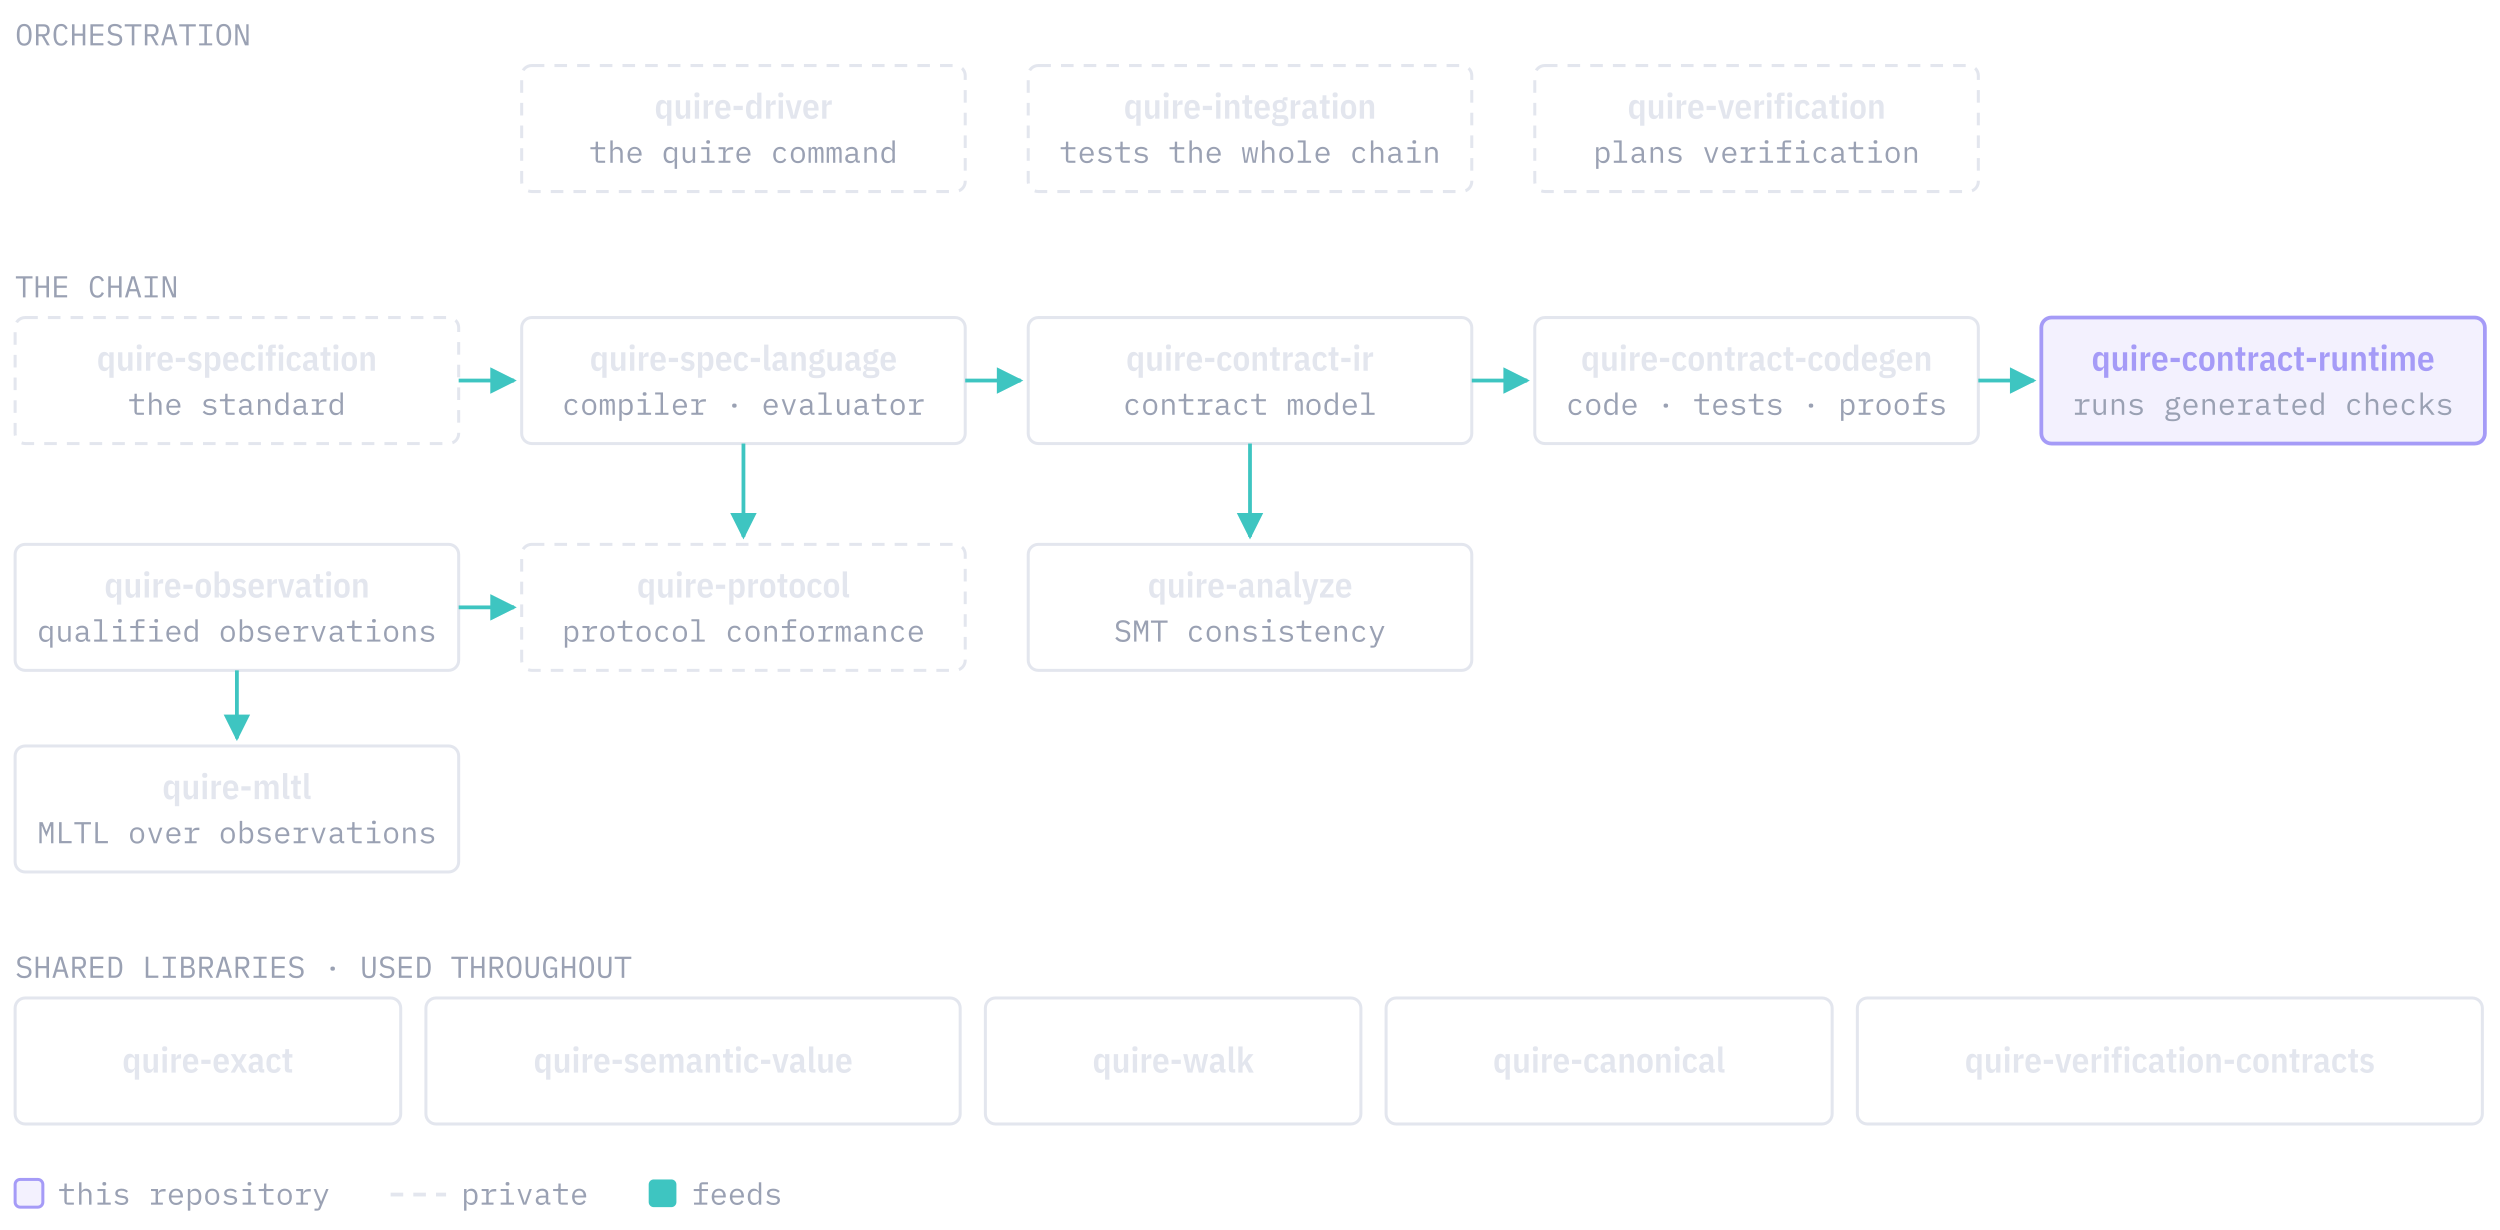
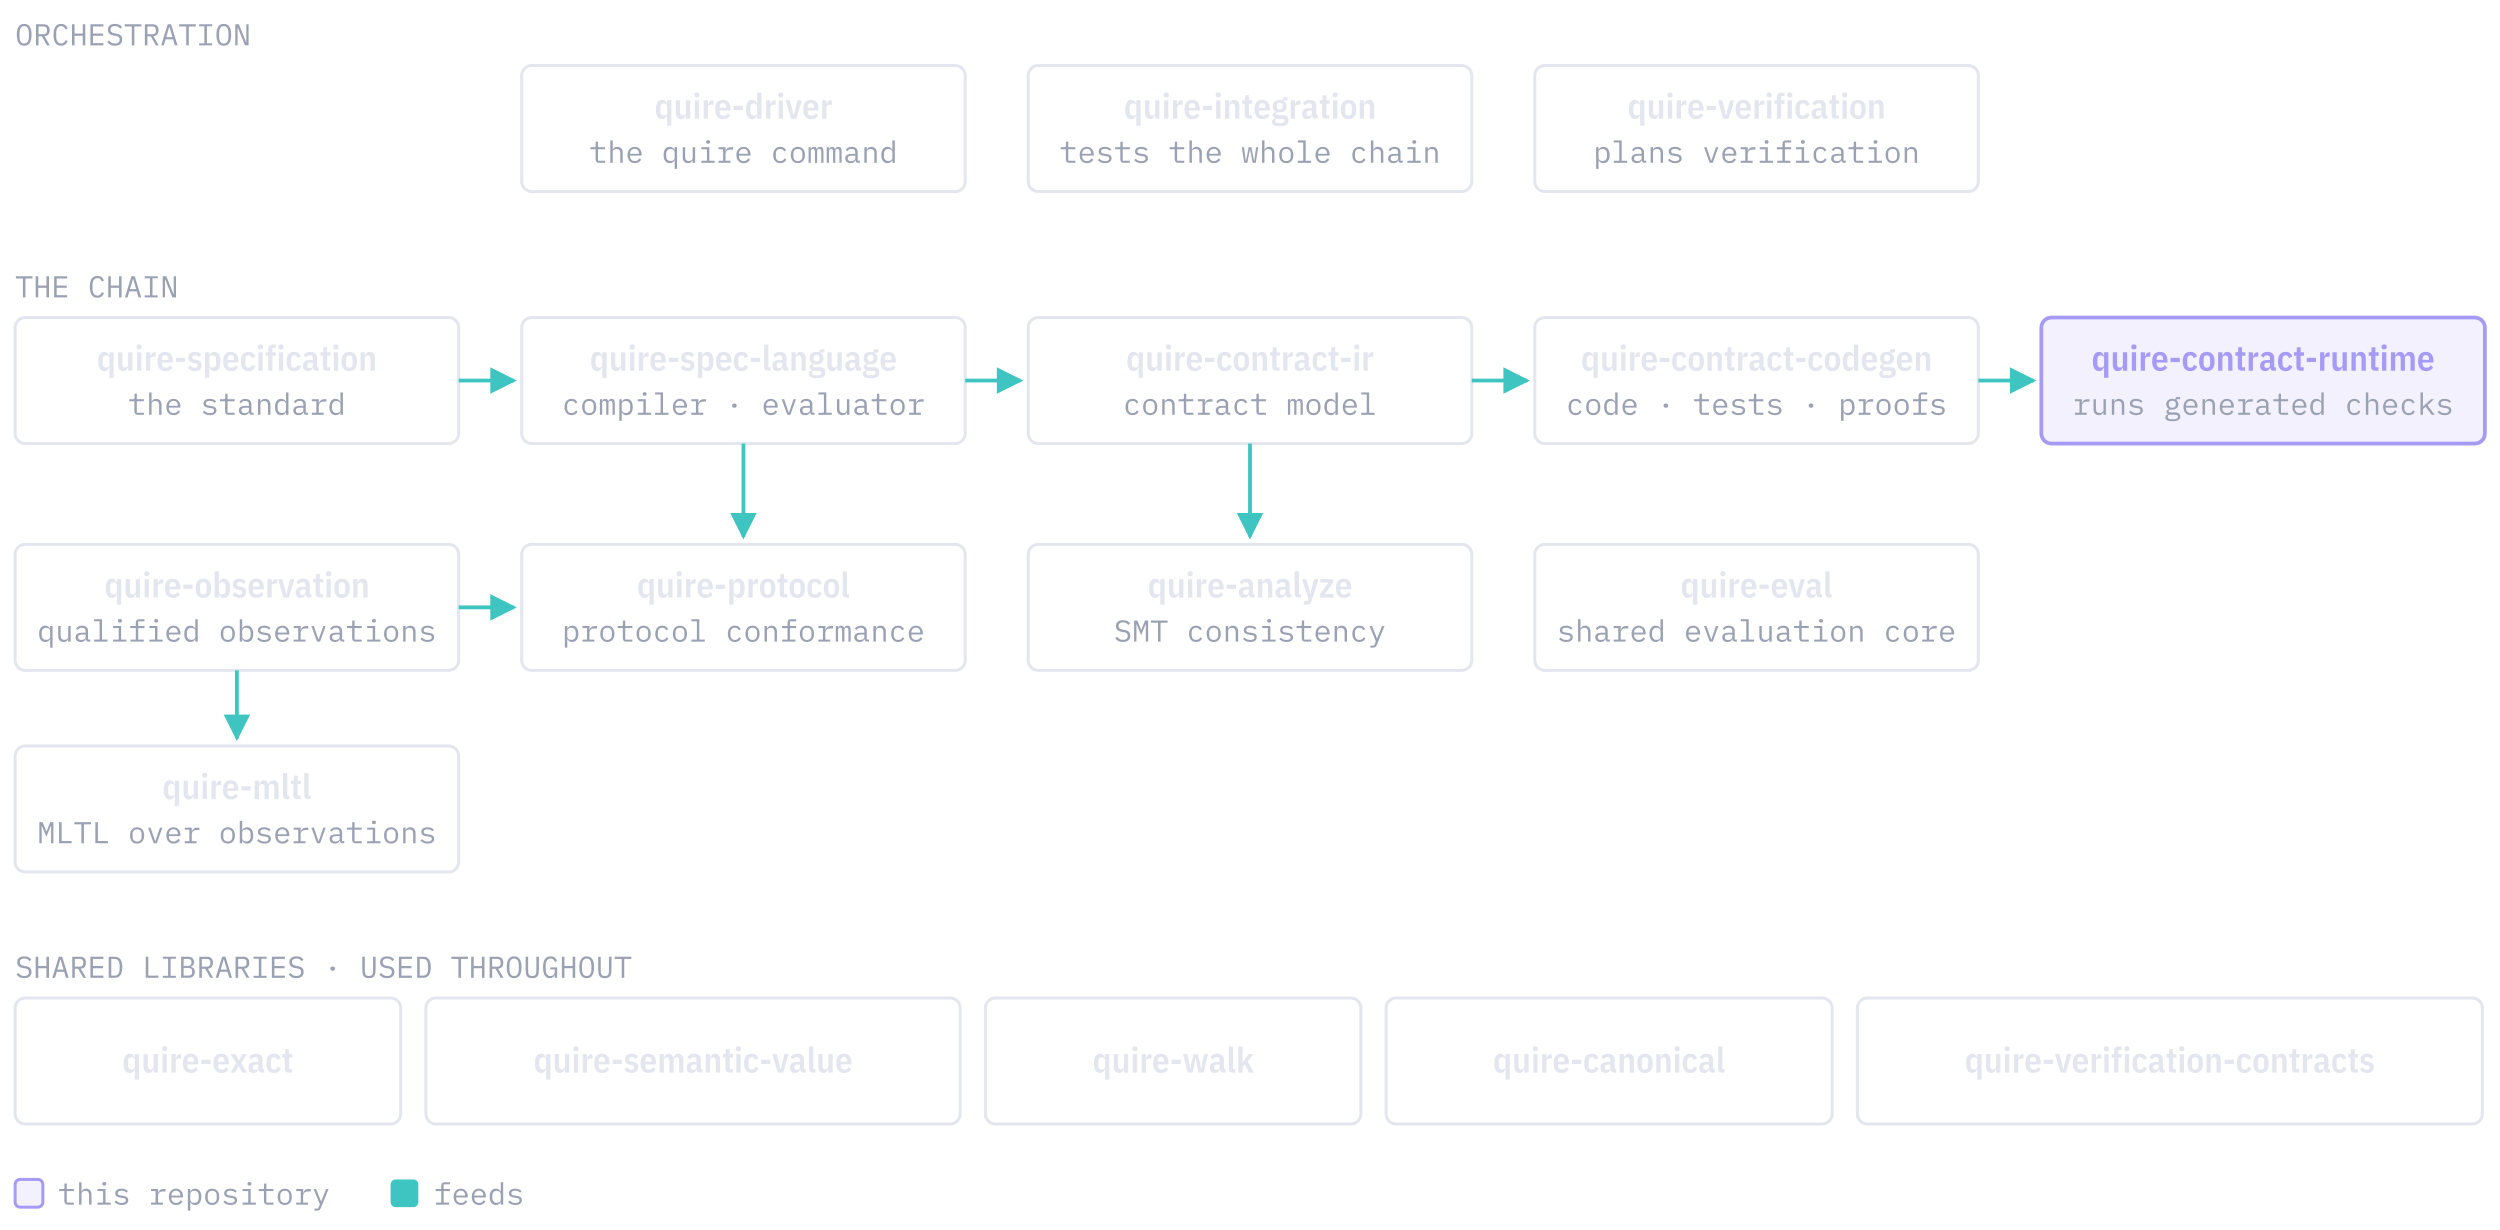
- <svg xmlns="http://www.w3.org/2000/svg" width="992" height="488" viewBox="-6 -6 992 488" role="img" aria-label="The Quire repositories. The main chain runs from the standard, quire-specification, to the compiler, quire-spec-language, then quire-contract-ir, quire-contract-codegen and quire-contract-runtime. quire-spec-language also feeds quire-protocol, and quire-contract-ir feeds quire-analyze. quire-observation feeds quire-protocol and quire-mltl. Above the chain, quire-driver runs it, quire-integration tests it and quire-verification plans verification. Below it, shared libraries used throughout: quire-exact, quire-semantic-value, quire-walk, quire-canonical and quire-verification-contracts.">
+ <svg xmlns="http://www.w3.org/2000/svg" width="992" height="488" viewBox="-6 -6 992 488" role="img" aria-label="The Quire repositories. The main chain runs from the standard, quire-specification, to the compiler, quire-spec-language, then quire-contract-ir, quire-contract-codegen and quire-contract-runtime. quire-spec-language also feeds quire-protocol, and quire-contract-ir feeds quire-analyze. quire-eval is the evaluation core shared by the language and backend repositories. quire-observation feeds quire-protocol and quire-mltl. Above the chain, quire-driver runs it, quire-integration tests it and quire-verification plans verification. Below it, shared libraries used throughout: quire-exact, quire-semantic-value, quire-walk, quire-canonical and quire-verification-contracts.">
  <defs>
    <path id="mono_A" d="M481 0 422 199H177L118 0H31L245 698H356L570 0ZM304 609H295L197 272H402Z" />
    <path id="mono_B" d="M88 698H325Q415 698 466 649Q517 600 517 518Q517 455 486 419Q456 383 408 368V365Q467 351 505 312Q543 274 543 201Q543 159 529 122Q515 85 490 58Q464 31 430 16Q395 0 355 0H88ZM330 73Q388 73 421 99Q454 125 454 179V220Q454 273 421 300Q388 326 330 326H172V73ZM316 395Q369 395 399 418Q429 442 429 490V529Q429 577 399 601Q369 625 316 625H172V395Z" />
    <path id="mono_C" d="M323 -12Q195 -12 132 81Q70 174 70 349Q70 524 132 617Q195 710 323 710Q371 710 406 697Q441 684 466 662Q491 640 508 612Q525 585 538 557L466 524Q457 547 445 568Q433 588 416 604Q400 619 378 628Q355 637 323 637Q240 637 200 574Q159 511 159 406V292Q159 187 200 124Q240 61 323 61Q355 61 378 70Q400 79 416 94Q433 110 445 130Q457 151 466 174L538 141Q525 112 508 85Q491 58 466 36Q441 14 406 1Q371 -12 323 -12Z" />
    <path id="mono_D" d="M95 698H290Q418 698 481 610Q544 522 544 349Q544 176 481 88Q418 0 290 0H95ZM286 73Q370 73 412 131Q455 189 455 295V403Q455 509 412 567Q370 625 286 625H179V73Z" />
    <path id="mono_E" d="M90 0V698H520V625H174V390H508V317H174V73H520V0Z" />
    <path id="mono_G" d="M444 93H439Q430 73 418 54Q406 35 388 20Q369 6 343 -3Q317 -12 281 -12Q167 -12 112 80Q56 172 56 344Q56 524 117 617Q178 710 305 710Q354 710 390 697Q426 684 452 662Q477 640 494 612Q511 585 522 557L450 524Q441 547 430 568Q418 588 402 604Q385 619 362 628Q339 637 308 637Q224 637 184 574Q145 511 145 406V298Q145 245 153 202Q161 158 180 126Q198 94 228 76Q257 59 300 59Q368 59 406 100Q444 141 444 206V278H297V345H522V0H444Z" />
    <path id="mono_H" d="M436 317H164V0H80V698H164V390H436V698H520V0H436Z" />
    <path id="mono_I" d="M84 0V67H258V631H84V698H516V631H342V67H516V0Z" />
    <path id="mono_L" d="M120 0V698H204V73H535V0Z" />
    <path id="mono_M" d="M455 350V571H447L300 212L153 571H145V350V0H68V698H176L299 390H305L428 698H532V0H455Z" />
    <path id="mono_N" d="M163 588H156V0H80V698H199L437 110H444V698H520V0H401Z" />
    <path id="mono_O" d="M300 -12Q236 -12 190 12Q144 37 114 83Q84 129 70 196Q56 263 56 349Q56 434 70 502Q84 569 114 615Q144 661 190 686Q236 710 300 710Q364 710 410 686Q456 661 486 615Q516 569 530 502Q544 434 544 349Q544 263 530 196Q516 129 486 83Q456 37 410 12Q364 -12 300 -12ZM300 61Q342 61 371 78Q400 94 419 124Q438 154 446 196Q455 239 455 292V406Q455 458 446 501Q438 544 419 574Q400 604 371 620Q342 637 300 637Q258 637 229 620Q200 604 181 574Q162 544 154 501Q145 458 145 406V292Q145 239 154 196Q162 154 181 124Q200 94 229 78Q258 61 300 61Z" />
    <path id="mono_R" d="M174 0H90V698H344Q441 698 492 645Q543 592 543 497Q543 412 499 361Q455 310 371 302L549 0H455L285 298H174ZM342 369Q395 369 424 396Q454 422 454 471V523Q454 572 424 598Q395 625 342 625H174V369Z" />
    <path id="mono_S" d="M298 -12Q204 -12 144 22Q84 57 45 111L106 161Q147 110 192 85Q238 60 301 60Q377 60 417 95Q457 130 457 193Q457 244 428 272Q399 301 327 313L249 326Q198 335 164 353Q129 371 108 396Q87 422 78 452Q69 483 69 516Q69 612 132 661Q195 710 302 710Q386 710 444 682Q501 654 536 603L477 552Q448 590 407 614Q366 638 301 638Q230 638 192 608Q154 578 154 518Q154 471 182 442Q211 412 285 399L360 386Q411 377 446 359Q481 341 502 316Q524 291 533 260Q542 229 542 195Q542 98 478 43Q415 -12 298 -12Z" />
    <path id="mono_T" d="M342 625V0H258V625H25V698H575V625Z" />
    <path id="mono_U" d="M164 698V279Q164 228 167 188Q170 148 183 120Q196 91 224 76Q251 61 300 61Q349 61 376 76Q404 91 417 120Q430 148 433 188Q436 228 436 279V698H520V299Q520 221 512 163Q505 105 482 66Q458 27 414 8Q371 -12 300 -12Q229 -12 186 8Q142 27 118 66Q95 105 88 163Q80 221 80 299V698Z" />
    <path id="mono_a" d="M495 0Q448 0 428 24Q408 48 403 84H398Q381 39 344 14Q306 -12 243 -12Q162 -12 114 30Q66 72 66 145Q66 217 118 256Q171 295 288 295H398V346Q398 403 366 432Q334 460 275 460Q223 460 190 440Q157 419 137 384L83 424Q93 444 110 463Q127 482 152 496Q177 511 209 520Q241 528 280 528Q371 528 424 482Q478 436 478 354V70H550V0ZM257 55Q288 55 314 62Q339 70 358 82Q377 95 388 112Q398 130 398 150V235H288Q216 235 183 215Q150 195 150 157V136Q150 96 178 76Q207 55 257 55Z" />
    <path id="mono_b" d="M95 740H175V432H179Q229 528 338 528Q433 528 486 457Q540 386 540 258Q540 130 486 59Q433 -12 338 -12Q229 -12 179 84H175V0H95ZM307 59Q377 59 416 102Q454 144 454 214V302Q454 372 416 414Q377 457 307 457Q280 457 256 450Q232 443 214 430Q196 416 186 396Q175 377 175 351V165Q175 139 186 120Q196 100 214 86Q232 73 256 66Q280 59 307 59Z" />
    <path id="mono_c" d="M318 -12Q262 -12 218 8Q175 27 145 62Q115 97 100 147Q84 197 84 258Q84 319 100 369Q116 419 146 454Q176 490 219 509Q262 528 317 528Q392 528 439 495Q486 462 508 409L444 375Q430 415 398 437Q365 459 317 459Q282 459 254 448Q227 436 208 415Q189 394 180 365Q170 336 170 302V214Q170 180 180 151Q189 122 208 101Q227 80 255 68Q283 57 319 57Q371 57 405 81Q439 105 459 147L516 108Q493 56 444 22Q396 -12 318 -12Z" />
    <path id="mono_d" d="M425 84H421Q371 -12 262 -12Q167 -12 114 59Q60 130 60 258Q60 386 114 457Q167 528 262 528Q371 528 421 432H425V740H505V0H425ZM293 59Q320 59 344 66Q368 73 386 86Q404 100 414 120Q425 139 425 165V351Q425 377 414 396Q404 416 386 430Q368 443 344 450Q320 457 293 457Q223 457 184 414Q146 372 146 302V214Q146 144 184 102Q223 59 293 59Z" />
    <path id="mono_e" d="M309 -12Q253 -12 208 7Q164 26 132 62Q101 97 84 146Q67 196 67 257Q67 319 84 369Q102 419 133 454Q164 490 208 509Q251 528 304 528Q356 528 398 509Q441 490 471 456Q501 423 517 377Q533 331 533 276V238H151V214Q151 180 162 151Q173 122 194 101Q214 80 244 68Q273 57 309 57Q361 57 399 81Q437 105 457 147L516 107Q493 55 440 22Q386 -12 309 -12ZM304 462Q271 462 243 450Q215 438 194 417Q174 396 162 368Q151 339 151 305V298H447V309Q447 343 436 371Q426 399 408 420Q389 440 362 451Q336 462 304 462Z" />
    <path id="mono_f" d="M83 68H257V448H73V516H257V622Q257 674 284 707Q312 740 371 740H544V672H337V516H544V448H337V68H521V0H83Z" />
    <path id="mono_g" d="M561 -59Q561 -137 496 -174Q431 -212 301 -212Q176 -212 122 -179Q67 -146 67 -84Q67 -42 89 -19Q111 4 151 15V27Q129 38 117 55Q105 72 105 98Q105 138 132 158Q158 178 198 188V192Q150 213 124 254Q97 295 97 350Q97 389 111 422Q125 455 152 478Q178 502 215 515Q252 528 297 528Q355 528 399 507V516Q399 546 413 566Q427 586 461 586H556V516H440V481Q468 457 483 424Q498 391 498 350Q498 311 484 278Q469 245 443 222Q417 198 380 185Q342 172 297 172Q284 172 272 173Q260 174 248 176Q236 174 223 170Q210 165 199 158Q188 150 181 140Q174 130 174 117Q174 94 197 86Q220 79 257 79H371Q471 79 516 42Q561 4 561 -59ZM486 -63Q486 -32 461 -14Q436 5 374 5H195Q143 -16 143 -65Q143 -99 170 -124Q197 -148 260 -148H338Q408 -148 447 -126Q486 -105 486 -63ZM297 234Q357 234 386 262Q414 290 414 336V365Q414 411 386 438Q357 466 297 466Q237 466 209 438Q181 411 181 365V336Q181 290 209 262Q237 234 297 234Z" />
    <path id="mono_h" d="M98 740H178V432H182Q190 451 202 468Q214 486 232 499Q249 512 273 520Q297 528 329 528Q410 528 459 476Q508 425 508 331V0H428V317Q428 388 397 422Q366 457 306 457Q282 457 259 451Q236 445 218 433Q200 421 189 402Q178 383 178 358V0H98Z" />
    <path id="mono_i" d="M332 630Q297 630 283 644Q269 659 269 681V697Q269 719 283 734Q297 748 332 748Q367 748 381 734Q395 719 395 697V681Q395 659 381 644Q367 630 332 630ZM106 68H292V448H106V516H372V68H546V0H106Z" />
    <path id="mono_k" d="M105 740H185V273H189L279 358L451 516H549L335 314L574 0H475L274 268L185 187V0H105Z" />
    <path id="mono_l" d="M80 68H260V672H80V740H340V68H520V0H80Z" />
    <path id="mono_m" d="M54 0V516H128V456H132Q144 486 166 507Q188 528 231 528Q276 528 298 506Q320 483 325 447H328Q342 482 368 505Q394 528 440 528Q503 528 524 484Q546 440 546 358V0H472V345Q472 411 458 436Q445 462 409 462Q377 462 357 442Q337 421 337 379V0H263V345Q263 411 250 436Q236 462 201 462Q169 462 148 442Q128 421 128 379V0Z" />
    <path id="mono_n" d="M98 0V516H178V432H182Q190 451 202 468Q214 486 232 499Q249 512 273 520Q297 528 329 528Q410 528 459 476Q508 425 508 331V0H428V317Q428 388 397 422Q366 457 306 457Q282 457 259 451Q236 445 218 433Q200 421 189 402Q178 383 178 358V0Z" />
    <path id="mono_o" d="M300 -12Q246 -12 202 7Q159 26 128 62Q98 97 82 146Q66 196 66 258Q66 319 82 369Q98 419 128 454Q159 490 202 509Q246 528 300 528Q354 528 398 509Q441 490 472 454Q502 419 518 369Q534 319 534 258Q534 196 518 146Q502 97 472 62Q441 26 398 7Q354 -12 300 -12ZM300 57Q367 57 408 97Q449 137 449 221V295Q449 379 408 419Q367 459 300 459Q233 459 192 419Q151 379 151 295V221Q151 137 192 97Q233 57 300 57Z" />
    <path id="mono_p" d="M95 516H175V432H179Q229 528 338 528Q433 528 486 457Q540 386 540 258Q540 130 486 59Q433 -12 338 -12Q229 -12 179 84H175V-200H95ZM307 59Q377 59 416 102Q454 144 454 214V302Q454 372 416 414Q377 457 307 457Q280 457 256 450Q232 443 214 430Q196 416 186 396Q175 377 175 351V165Q175 139 186 120Q196 100 214 86Q232 73 256 66Q280 59 307 59Z" />
    <path id="mono_periodcentered" d="M300 235Q259 235 242 252Q226 269 226 295V313Q226 339 242 356Q259 373 300 373Q341 373 358 356Q374 339 374 313V295Q374 269 358 252Q341 235 300 235Z" />
    <path id="mono_q" d="M425 84H421Q371 -12 262 -12Q167 -12 114 59Q60 130 60 258Q60 386 114 457Q167 528 262 528Q371 528 421 432H425V516H505V-200H425ZM293 59Q320 59 344 66Q368 73 386 86Q404 100 414 120Q425 139 425 165V351Q425 377 414 396Q404 416 386 430Q368 443 344 450Q320 457 293 457Q223 457 184 414Q146 372 146 302V214Q146 144 184 102Q223 59 293 59Z" />
    <path id="mono_r" d="M77 68H228V448H77V516H308V386H313Q329 447 374 482Q418 516 487 516H559V436H462Q393 436 350 396Q308 356 308 291V68H469V0H77Z" />
    <path id="mono_s" d="M306 -12Q225 -12 166 16Q108 43 67 89L121 136Q158 97 202 76Q246 55 308 55Q368 55 406 76Q445 98 445 144Q445 164 438 178Q430 191 417 199Q404 207 388 212Q372 216 354 219L273 231Q246 235 214 242Q183 249 157 264Q131 280 114 306Q96 332 96 374Q96 413 112 442Q127 470 155 490Q183 509 221 518Q259 528 304 528Q374 528 426 506Q477 484 514 445L462 396Q453 407 440 418Q426 430 406 440Q387 449 361 455Q335 461 301 461Q240 461 208 440Q175 419 175 379Q175 359 182 346Q190 332 203 324Q216 316 232 312Q249 307 266 304L347 292Q375 288 406 281Q437 274 463 258Q489 243 506 217Q524 191 524 149Q524 72 464 30Q405 -12 306 -12Z" />
    <path id="mono_t" d="M325 0Q266 0 238 33Q211 66 211 118V448H39V516H167Q193 516 204 526Q214 537 214 563V698H291V516H526V448H291V68H526V0Z" />
    <path id="mono_u" d="M422 84H418Q410 65 398 48Q386 30 368 17Q351 4 327 -4Q303 -12 271 -12Q190 -12 141 40Q92 91 92 185V516H172V199Q172 128 203 94Q234 59 294 59Q318 59 341 65Q364 71 382 83Q400 95 411 114Q422 132 422 158V516H502V0H422Z" />
    <path id="mono_v" d="M249 0 64 516H145L219 300L299 67H303L383 300L457 516H536L351 0Z" />
    <path id="mono_w" d="M30 516H101L160 70H169L257 516H345L433 70H442L501 516H570L491 0H387L305 432H297L213 0H109Z" />
    <path id="mono_y" d="M467 516H547L291 -113Q282 -135 271 -152Q260 -168 245 -178Q230 -189 209 -194Q188 -200 159 -200H83V-132H203L261 10L53 516H135L222 300L299 104H303L380 300Z" />
    <path id="title_a" d="M406 0Q325 0 321 89H309Q299 41 264 14Q229 -12 177 -12Q105 -12 69 28Q33 68 33 140Q33 222 84 262Q135 302 231 302H312V347Q312 393 292 415Q273 437 228 437Q191 437 166 420Q141 402 122 370L51 434Q80 479 124 506Q169 534 238 534Q433 534 433 350V97H479V0ZM223 77Q260 77 286 98Q312 120 312 158V227H239Q155 227 155 162V140Q155 107 173 92Q191 77 223 77Z" />
    <path id="title_b" d="M66 740H187V436H201Q212 480 246 507Q279 534 324 534Q416 534 460 464Q504 395 504 261Q504 127 460 58Q416 -12 324 -12Q279 -12 246 15Q212 42 201 86H187V0H66ZM278 88Q325 88 351 117Q377 146 377 199V323Q377 376 351 405Q325 434 278 434Q237 434 212 414Q187 393 187 356V166Q187 129 212 108Q237 88 278 88Z" />
    <path id="title_c" d="M251 -12Q145 -12 90 54Q34 120 34 261Q34 402 90 468Q145 534 251 534Q328 534 374 499Q419 464 439 403L340 359Q332 397 312 416Q291 436 251 436Q161 436 161 328V194Q161 86 251 86Q293 86 315 106Q337 126 348 168L442 123Q396 -12 251 -12Z" />
    <path id="title_d" d="M357 86H343Q332 42 298 15Q265 -12 220 -12Q128 -12 84 58Q40 127 40 261Q40 395 84 464Q128 534 220 534Q265 534 298 507Q332 480 343 436H357V740H478V0H357ZM266 88Q307 88 332 108Q357 129 357 166V356Q357 393 332 414Q307 434 266 434Q219 434 193 405Q167 376 167 323V199Q167 146 193 117Q219 88 266 88Z" />
    <path id="title_e" d="M263 -12Q212 -12 170 4Q127 21 97 54Q67 88 50 140Q34 191 34 261Q34 402 90 468Q147 534 252 534Q357 534 414 468Q470 402 470 261V232H161V198Q161 146 190 116Q219 86 270 86Q313 86 342 104Q372 123 393 158L459 89Q430 43 381 16Q332 -12 263 -12ZM252 441Q161 441 161 333V307H343V333Q343 441 252 441Z" />
    <path id="title_f" d="M91 425H22V522H91V603Q91 674 122 707Q154 740 220 740H308V643H212V522H308V425H212V0H91Z" />
    <path id="title_g" d="M493 -46Q493 -87 480 -118Q468 -149 439 -170Q410 -191 362 -202Q314 -212 244 -212Q182 -212 140 -204Q98 -195 72 -179Q46 -163 35 -140Q24 -117 24 -88Q24 -48 46 -25Q68 -2 109 4V23Q77 31 62 53Q46 75 46 107Q46 139 68 160Q90 182 132 190V203Q47 245 47 357Q47 442 95 488Q143 534 244 534Q289 534 326 520V539Q326 610 394 610H467V516H366V496Q403 478 422 442Q441 407 441 357Q441 272 394 226Q346 181 244 181Q203 181 168 189Q154 183 147 170Q140 157 140 141Q140 121 153 111Q166 101 196 101H329Q418 101 456 63Q493 25 493 -46ZM380 -60Q380 -33 362 -19Q344 -5 302 -5H141Q119 -24 119 -61Q119 -93 140 -110Q162 -127 216 -127H275Q332 -127 356 -110Q380 -94 380 -60ZM244 264Q327 264 327 346V369Q327 451 244 451Q161 451 161 369V346Q161 264 244 264Z" />
    <path id="title_hyphen" d="M50 245V365H312V245Z" />
    <path id="title_i" d="M126 604Q88 604 71 620Q54 637 54 665V685Q54 713 71 730Q88 746 126 746Q164 746 181 730Q198 713 198 685V665Q198 637 181 620Q164 604 126 604ZM66 522H187V0H66Z" />
    <path id="title_k" d="M66 740H187V395L179 287H193L254 383L358 522H495L332 317L504 0H368L248 239L187 163V0H66Z" />
    <path id="title_l" d="M184 0Q121 0 94 28Q66 56 66 116V740H187V97H247V0Z" />
    <path id="title_m" d="M66 0V522H187V435H201Q232 534 324 534Q422 534 451 431H463Q480 484 516 509Q551 534 602 534Q668 534 705 486Q742 439 742 351V0H621V330Q621 432 548 432Q513 432 488 410Q464 389 464 350V0H343V330Q343 384 325 408Q307 432 271 432Q236 432 212 410Q187 389 187 350V0Z" />
    <path id="title_n" d="M66 0V522H187V435H201Q232 534 326 534Q396 534 434 486Q472 439 472 351V0H351V330Q351 432 275 432Q238 432 212 410Q187 389 187 350V0Z" />
    <path id="title_o" d="M253 -12Q149 -12 92 54Q34 120 34 261Q34 402 92 468Q149 534 253 534Q357 534 414 468Q472 402 472 261Q472 120 414 54Q357 -12 253 -12ZM253 86Q345 86 345 194V328Q345 436 253 436Q161 436 161 328V194Q161 86 253 86Z" />
    <path id="title_p" d="M66 522H187V436H201Q212 480 246 507Q279 534 324 534Q416 534 460 464Q504 395 504 261Q504 127 460 58Q416 -12 324 -12Q279 -12 246 15Q212 42 201 86H187V-200H66ZM278 88Q325 88 351 117Q377 146 377 199V323Q377 376 351 405Q325 434 278 434Q237 434 212 414Q187 393 187 356V166Q187 129 212 108Q237 88 278 88Z" />
    <path id="title_q" d="M357 86H343Q332 42 298 15Q265 -12 220 -12Q128 -12 84 58Q40 127 40 261Q40 395 84 464Q128 534 220 534Q265 534 298 507Q332 480 343 436H357V522H478V-200H357ZM266 88Q307 88 332 108Q357 129 357 166V356Q357 393 332 414Q307 434 266 434Q219 434 193 405Q167 376 167 323V199Q167 146 193 117Q219 88 266 88Z" />
    <path id="title_r" d="M66 0V522H187V415H201Q210 467 238 494Q267 522 313 522H339V398H299Q242 398 214 380Q187 362 187 317V0Z" />
    <path id="title_s" d="M224 -12Q159 -12 110 12Q61 35 24 82L98 154Q123 119 154 101Q185 83 226 83Q302 83 302 147Q302 172 290 186Q277 201 247 206L198 215Q116 230 79 266Q42 302 42 371Q42 453 90 494Q138 534 226 534Q287 534 332 514Q376 494 409 455L338 384Q318 409 290 424Q261 439 226 439Q156 439 156 376Q156 350 170 336Q184 323 214 318L264 309Q346 294 382 258Q417 223 417 159Q417 78 367 33Q317 -12 224 -12Z" />
    <path id="title_t" d="M210 0Q147 0 119 28Q91 56 91 117V425H22V522H58Q84 522 94 534Q103 546 103 572V664H212V522H306V425H212V97H298V0Z" />
    <path id="title_u" d="M346 88H332Q302 -12 205 -12Q135 -12 98 36Q60 83 60 172V522H181V192Q181 89 257 89Q294 89 320 111Q346 133 346 172V522H467V0H346Z" />
    <path id="title_v" d="M162 0 8 522H130L205 244L234 103H248L277 244L352 522H469L315 0Z" />
    <path id="title_w" d="M16 522H135L186 278L211 110H223L253 278L311 522H433L492 278L522 110H534L559 278L612 522H724L597 0H461L400 254L377 409H364L340 254L279 0H143Z" />
    <path id="title_x" d="M15 0 173 267 17 522H149L242 354H255L348 522H472L318 264L478 0H345L249 176H236L138 0Z" />
    <path id="title_y" d="M353 522H474L275 -109Q258 -162 227 -181Q196 -200 140 -200H58V-103H161L182 -29L8 522H131L209 240L237 103H249L277 241Z" />
    <path id="title_z" d="M34 0V95L275 425H42V522H412V428L170 97H418V0Z" />
    <marker id="ah-model" viewBox="0 0 10 10" refX="9" refY="5" markerWidth="7" markerHeight="7" orient="auto-start-reverse">
      <path d="M0,0 L10,5 L0,10 z" fill="#3ec5c1" />
    </marker>
  </defs>
-   <rect x="201" y="20" width="176" height="50" rx="4" stroke="#e3e6ee" stroke-width="1.2" fill="none" stroke-dasharray="5 4" />
+   <rect x="201" y="20" width="176" height="50" rx="4" stroke="#e3e6ee" stroke-width="1.2" fill="none" />
  <g fill="#e3e6ee" transform="translate(253.7,41.1) scale(0.014,-0.014)">
    <use href="#title_q" x="0" />
    <use href="#title_u" x="544" />
    <use href="#title_i" x="1077" />
    <use href="#title_r" x="1329" />
    <use href="#title_e" x="1686" />
    <use href="#title_hyphen" x="2191" />
    <use href="#title_d" x="2553" />
    <use href="#title_r" x="3097" />
    <use href="#title_i" x="3454" />
    <use href="#title_v" x="3706" />
    <use href="#title_e" x="4182" />
    <use href="#title_r" x="4687" />
  </g>
  <g fill="#9aa1b3" transform="translate(227.8,58.6) scale(0.012,-0.012)">
    <use href="#mono_t" x="0" />
    <use href="#mono_h" x="600" />
    <use href="#mono_e" x="1200" />
    <use href="#mono_q" x="2400" />
    <use href="#mono_u" x="3000" />
    <use href="#mono_i" x="3600" />
    <use href="#mono_r" x="4200" />
    <use href="#mono_e" x="4800" />
    <use href="#mono_c" x="6000" />
    <use href="#mono_o" x="6600" />
    <use href="#mono_m" x="7200" />
    <use href="#mono_m" x="7800" />
    <use href="#mono_a" x="8400" />
    <use href="#mono_n" x="9000" />
    <use href="#mono_d" x="9600" />
  </g>
-   <rect x="402" y="20" width="176" height="50" rx="4" stroke="#e3e6ee" stroke-width="1.2" fill="none" stroke-dasharray="5 4" />
+   <rect x="402" y="20" width="176" height="50" rx="4" stroke="#e3e6ee" stroke-width="1.2" fill="none" />
  <g fill="#e3e6ee" transform="translate(439.9,41.1) scale(0.014,-0.014)">
    <use href="#title_q" x="0" />
    <use href="#title_u" x="544" />
    <use href="#title_i" x="1077" />
    <use href="#title_r" x="1329" />
    <use href="#title_e" x="1686" />
    <use href="#title_hyphen" x="2191" />
    <use href="#title_i" x="2553" />
    <use href="#title_n" x="2805" />
    <use href="#title_t" x="3337" />
    <use href="#title_e" x="3671" />
    <use href="#title_g" x="4176" />
    <use href="#title_r" x="4668" />
    <use href="#title_a" x="5025" />
    <use href="#title_t" x="5532" />
    <use href="#title_i" x="5866" />
    <use href="#title_o" x="6118" />
    <use href="#title_n" x="6624" />
  </g>
  <g fill="#9aa1b3" transform="translate(414.4,58.6) scale(0.012,-0.012)">
    <use href="#mono_t" x="0" />
    <use href="#mono_e" x="600" />
    <use href="#mono_s" x="1200" />
    <use href="#mono_t" x="1800" />
    <use href="#mono_s" x="2400" />
    <use href="#mono_t" x="3600" />
    <use href="#mono_h" x="4200" />
    <use href="#mono_e" x="4800" />
    <use href="#mono_w" x="6000" />
    <use href="#mono_h" x="6600" />
    <use href="#mono_o" x="7200" />
    <use href="#mono_l" x="7800" />
    <use href="#mono_e" x="8400" />
    <use href="#mono_c" x="9600" />
    <use href="#mono_h" x="10200" />
    <use href="#mono_a" x="10800" />
    <use href="#mono_i" x="11400" />
    <use href="#mono_n" x="12000" />
  </g>
-   <rect x="603" y="20" width="176" height="50" rx="4" stroke="#e3e6ee" stroke-width="1.2" fill="none" stroke-dasharray="5 4" />
+   <rect x="603" y="20" width="176" height="50" rx="4" stroke="#e3e6ee" stroke-width="1.2" fill="none" />
  <g fill="#e3e6ee" transform="translate(639.8,41.1) scale(0.014,-0.014)">
    <use href="#title_q" x="0" />
    <use href="#title_u" x="544" />
    <use href="#title_i" x="1077" />
    <use href="#title_r" x="1329" />
    <use href="#title_e" x="1686" />
    <use href="#title_hyphen" x="2191" />
    <use href="#title_v" x="2553" />
    <use href="#title_e" x="3029" />
    <use href="#title_r" x="3534" />
    <use href="#title_i" x="3891" />
    <use href="#title_f" x="4143" />
    <use href="#title_i" x="4471" />
    <use href="#title_c" x="4723" />
    <use href="#title_a" x="5187" />
    <use href="#title_t" x="5694" />
    <use href="#title_i" x="6028" />
    <use href="#title_o" x="6280" />
    <use href="#title_n" x="6786" />
  </g>
  <g fill="#9aa1b3" transform="translate(626.2,58.6) scale(0.012,-0.012)">
    <use href="#mono_p" x="0" />
    <use href="#mono_l" x="600" />
    <use href="#mono_a" x="1200" />
    <use href="#mono_n" x="1800" />
    <use href="#mono_s" x="2400" />
    <use href="#mono_v" x="3600" />
    <use href="#mono_e" x="4200" />
    <use href="#mono_r" x="4800" />
    <use href="#mono_i" x="5400" />
    <use href="#mono_f" x="6000" />
    <use href="#mono_i" x="6600" />
    <use href="#mono_c" x="7200" />
    <use href="#mono_a" x="7800" />
    <use href="#mono_t" x="8400" />
    <use href="#mono_i" x="9000" />
    <use href="#mono_o" x="9600" />
    <use href="#mono_n" x="10200" />
  </g>
-   <rect x="0" y="120" width="176" height="50" rx="4" stroke="#e3e6ee" stroke-width="1.2" fill="none" stroke-dasharray="5 4" />
+   <rect x="0" y="120" width="176" height="50" rx="4" stroke="#e3e6ee" stroke-width="1.2" fill="none" />
  <g fill="#e3e6ee" transform="translate(32.4,141.1) scale(0.014,-0.014)">
    <use href="#title_q" x="0" />
    <use href="#title_u" x="544" />
    <use href="#title_i" x="1077" />
    <use href="#title_r" x="1329" />
    <use href="#title_e" x="1686" />
    <use href="#title_hyphen" x="2191" />
    <use href="#title_s" x="2553" />
    <use href="#title_p" x="3002" />
    <use href="#title_e" x="3546" />
    <use href="#title_c" x="4051" />
    <use href="#title_i" x="4515" />
    <use href="#title_f" x="4767" />
    <use href="#title_i" x="5095" />
    <use href="#title_c" x="5347" />
    <use href="#title_a" x="5811" />
    <use href="#title_t" x="6318" />
    <use href="#title_i" x="6652" />
    <use href="#title_o" x="6904" />
    <use href="#title_n" x="7410" />
  </g>
  <g fill="#9aa1b3" transform="translate(44.8,158.6) scale(0.012,-0.012)">
    <use href="#mono_t" x="0" />
    <use href="#mono_h" x="600" />
    <use href="#mono_e" x="1200" />
    <use href="#mono_s" x="2400" />
    <use href="#mono_t" x="3000" />
    <use href="#mono_a" x="3600" />
    <use href="#mono_n" x="4200" />
    <use href="#mono_d" x="4800" />
    <use href="#mono_a" x="5400" />
    <use href="#mono_r" x="6000" />
    <use href="#mono_d" x="6600" />
  </g>
  <rect x="201" y="120" width="176" height="50" rx="4" stroke="#e3e6ee" stroke-width="1.2" fill="none" />
  <g fill="#e3e6ee" transform="translate(228,141.1) scale(0.014,-0.014)">
    <use href="#title_q" x="0" />
    <use href="#title_u" x="544" />
    <use href="#title_i" x="1077" />
    <use href="#title_r" x="1329" />
    <use href="#title_e" x="1686" />
    <use href="#title_hyphen" x="2191" />
    <use href="#title_s" x="2553" />
    <use href="#title_p" x="3002" />
    <use href="#title_e" x="3546" />
    <use href="#title_c" x="4051" />
    <use href="#title_hyphen" x="4515" />
    <use href="#title_l" x="4877" />
    <use href="#title_a" x="5145" />
    <use href="#title_n" x="5652" />
    <use href="#title_g" x="6184" />
    <use href="#title_u" x="6676" />
    <use href="#title_a" x="7209" />
    <use href="#title_g" x="7716" />
    <use href="#title_e" x="8208" />
  </g>
  <g fill="#9aa1b3" transform="translate(217,158.6) scale(0.012,-0.012)">
    <use href="#mono_c" x="0" />
    <use href="#mono_o" x="600" />
    <use href="#mono_m" x="1200" />
    <use href="#mono_p" x="1800" />
    <use href="#mono_i" x="2400" />
    <use href="#mono_l" x="3000" />
    <use href="#mono_e" x="3600" />
    <use href="#mono_r" x="4200" />
    <use href="#mono_periodcentered" x="5400" />
    <use href="#mono_e" x="6600" />
    <use href="#mono_v" x="7200" />
    <use href="#mono_a" x="7800" />
    <use href="#mono_l" x="8400" />
    <use href="#mono_u" x="9000" />
    <use href="#mono_a" x="9600" />
    <use href="#mono_t" x="10200" />
    <use href="#mono_o" x="10800" />
    <use href="#mono_r" x="11400" />
  </g>
  <rect x="402" y="120" width="176" height="50" rx="4" stroke="#e3e6ee" stroke-width="1.2" fill="none" />
  <g fill="#e3e6ee" transform="translate(440.8,141.1) scale(0.014,-0.014)">
    <use href="#title_q" x="0" />
    <use href="#title_u" x="544" />
    <use href="#title_i" x="1077" />
    <use href="#title_r" x="1329" />
    <use href="#title_e" x="1686" />
    <use href="#title_hyphen" x="2191" />
    <use href="#title_c" x="2553" />
    <use href="#title_o" x="3017" />
    <use href="#title_n" x="3523" />
    <use href="#title_t" x="4055" />
    <use href="#title_r" x="4389" />
    <use href="#title_a" x="4746" />
    <use href="#title_c" x="5253" />
    <use href="#title_t" x="5717" />
    <use href="#title_hyphen" x="6051" />
    <use href="#title_i" x="6413" />
    <use href="#title_r" x="6665" />
  </g>
  <g fill="#9aa1b3" transform="translate(439.6,158.6) scale(0.012,-0.012)">
    <use href="#mono_c" x="0" />
    <use href="#mono_o" x="600" />
    <use href="#mono_n" x="1200" />
    <use href="#mono_t" x="1800" />
    <use href="#mono_r" x="2400" />
    <use href="#mono_a" x="3000" />
    <use href="#mono_c" x="3600" />
    <use href="#mono_t" x="4200" />
    <use href="#mono_m" x="5400" />
    <use href="#mono_o" x="6000" />
    <use href="#mono_d" x="6600" />
    <use href="#mono_e" x="7200" />
    <use href="#mono_l" x="7800" />
  </g>
  <rect x="603" y="120" width="176" height="50" rx="4" stroke="#e3e6ee" stroke-width="1.2" fill="none" />
  <g fill="#e3e6ee" transform="translate(621.3,141.1) scale(0.014,-0.014)">
    <use href="#title_q" x="0" />
    <use href="#title_u" x="544" />
    <use href="#title_i" x="1077" />
    <use href="#title_r" x="1329" />
    <use href="#title_e" x="1686" />
    <use href="#title_hyphen" x="2191" />
    <use href="#title_c" x="2553" />
    <use href="#title_o" x="3017" />
    <use href="#title_n" x="3523" />
    <use href="#title_t" x="4055" />
    <use href="#title_r" x="4389" />
    <use href="#title_a" x="4746" />
    <use href="#title_c" x="5253" />
    <use href="#title_t" x="5717" />
    <use href="#title_hyphen" x="6051" />
    <use href="#title_c" x="6413" />
    <use href="#title_o" x="6877" />
    <use href="#title_d" x="7383" />
    <use href="#title_e" x="7927" />
    <use href="#title_g" x="8432" />
    <use href="#title_e" x="8924" />
    <use href="#title_n" x="9429" />
  </g>
  <g fill="#9aa1b3" transform="translate(615.4,158.6) scale(0.012,-0.012)">
    <use href="#mono_c" x="0" />
    <use href="#mono_o" x="600" />
    <use href="#mono_d" x="1200" />
    <use href="#mono_e" x="1800" />
    <use href="#mono_periodcentered" x="3000" />
    <use href="#mono_t" x="4200" />
    <use href="#mono_e" x="4800" />
    <use href="#mono_s" x="5400" />
    <use href="#mono_t" x="6000" />
    <use href="#mono_s" x="6600" />
    <use href="#mono_periodcentered" x="7800" />
    <use href="#mono_p" x="9000" />
    <use href="#mono_r" x="9600" />
    <use href="#mono_o" x="10200" />
    <use href="#mono_o" x="10800" />
    <use href="#mono_f" x="11400" />
    <use href="#mono_s" x="12000" />
  </g>
  <rect x="804" y="120" width="176" height="50" rx="4" stroke="#a59bf7" stroke-width="1.5" fill="#a59bf7" fill-opacity="0.14" />
  <g fill="#a59bf7" transform="translate(823.9,141.1) scale(0.014,-0.014)">
    <use href="#title_q" x="0" />
    <use href="#title_u" x="544" />
    <use href="#title_i" x="1077" />
    <use href="#title_r" x="1329" />
    <use href="#title_e" x="1686" />
    <use href="#title_hyphen" x="2191" />
    <use href="#title_c" x="2553" />
    <use href="#title_o" x="3017" />
    <use href="#title_n" x="3523" />
    <use href="#title_t" x="4055" />
    <use href="#title_r" x="4389" />
    <use href="#title_a" x="4746" />
    <use href="#title_c" x="5253" />
    <use href="#title_t" x="5717" />
    <use href="#title_hyphen" x="6051" />
    <use href="#title_r" x="6413" />
    <use href="#title_u" x="6770" />
    <use href="#title_n" x="7303" />
    <use href="#title_t" x="7835" />
    <use href="#title_i" x="8169" />
    <use href="#title_m" x="8421" />
    <use href="#title_e" x="9223" />
  </g>
  <g fill="#9aa1b3" transform="translate(816.4,158.6) scale(0.012,-0.012)">
    <use href="#mono_r" x="0" />
    <use href="#mono_u" x="600" />
    <use href="#mono_n" x="1200" />
    <use href="#mono_s" x="1800" />
    <use href="#mono_g" x="3000" />
    <use href="#mono_e" x="3600" />
    <use href="#mono_n" x="4200" />
    <use href="#mono_e" x="4800" />
    <use href="#mono_r" x="5400" />
    <use href="#mono_a" x="6000" />
    <use href="#mono_t" x="6600" />
    <use href="#mono_e" x="7200" />
    <use href="#mono_d" x="7800" />
    <use href="#mono_c" x="9000" />
    <use href="#mono_h" x="9600" />
    <use href="#mono_e" x="10200" />
    <use href="#mono_c" x="10800" />
    <use href="#mono_k" x="11400" />
    <use href="#mono_s" x="12000" />
  </g>
  <rect x="0" y="210" width="176" height="50" rx="4" stroke="#e3e6ee" stroke-width="1.2" fill="none" />
  <g fill="#e3e6ee" transform="translate(35.4,231.1) scale(0.014,-0.014)">
    <use href="#title_q" x="0" />
    <use href="#title_u" x="544" />
    <use href="#title_i" x="1077" />
    <use href="#title_r" x="1329" />
    <use href="#title_e" x="1686" />
    <use href="#title_hyphen" x="2191" />
    <use href="#title_o" x="2553" />
    <use href="#title_b" x="3059" />
    <use href="#title_s" x="3603" />
    <use href="#title_e" x="4052" />
    <use href="#title_r" x="4557" />
    <use href="#title_v" x="4914" />
    <use href="#title_a" x="5390" />
    <use href="#title_t" x="5897" />
    <use href="#title_i" x="6231" />
    <use href="#title_o" x="6483" />
    <use href="#title_n" x="6989" />
  </g>
  <g fill="#9aa1b3" transform="translate(8.8,248.6) scale(0.012,-0.012)">
    <use href="#mono_q" x="0" />
    <use href="#mono_u" x="600" />
    <use href="#mono_a" x="1200" />
    <use href="#mono_l" x="1800" />
    <use href="#mono_i" x="2400" />
    <use href="#mono_f" x="3000" />
    <use href="#mono_i" x="3600" />
    <use href="#mono_e" x="4200" />
    <use href="#mono_d" x="4800" />
    <use href="#mono_o" x="6000" />
    <use href="#mono_b" x="6600" />
    <use href="#mono_s" x="7200" />
    <use href="#mono_e" x="7800" />
    <use href="#mono_r" x="8400" />
    <use href="#mono_v" x="9000" />
    <use href="#mono_a" x="9600" />
    <use href="#mono_t" x="10200" />
    <use href="#mono_i" x="10800" />
    <use href="#mono_o" x="11400" />
    <use href="#mono_n" x="12000" />
    <use href="#mono_s" x="12600" />
  </g>
-   <rect x="201" y="210" width="176" height="50" rx="4" stroke="#e3e6ee" stroke-width="1.2" fill="none" stroke-dasharray="5 4" />
+   <rect x="201" y="210" width="176" height="50" rx="4" stroke="#e3e6ee" stroke-width="1.2" fill="none" />
  <g fill="#e3e6ee" transform="translate(246.7,231.1) scale(0.014,-0.014)">
    <use href="#title_q" x="0" />
    <use href="#title_u" x="544" />
    <use href="#title_i" x="1077" />
    <use href="#title_r" x="1329" />
    <use href="#title_e" x="1686" />
    <use href="#title_hyphen" x="2191" />
    <use href="#title_p" x="2553" />
    <use href="#title_r" x="3097" />
    <use href="#title_o" x="3454" />
    <use href="#title_t" x="3960" />
    <use href="#title_o" x="4294" />
    <use href="#title_c" x="4800" />
    <use href="#title_o" x="5264" />
    <use href="#title_l" x="5770" />
  </g>
  <g fill="#9aa1b3" transform="translate(217,248.6) scale(0.012,-0.012)">
    <use href="#mono_p" x="0" />
    <use href="#mono_r" x="600" />
    <use href="#mono_o" x="1200" />
    <use href="#mono_t" x="1800" />
    <use href="#mono_o" x="2400" />
    <use href="#mono_c" x="3000" />
    <use href="#mono_o" x="3600" />
    <use href="#mono_l" x="4200" />
    <use href="#mono_c" x="5400" />
    <use href="#mono_o" x="6000" />
    <use href="#mono_n" x="6600" />
    <use href="#mono_f" x="7200" />
    <use href="#mono_o" x="7800" />
    <use href="#mono_r" x="8400" />
    <use href="#mono_m" x="9000" />
    <use href="#mono_a" x="9600" />
    <use href="#mono_n" x="10200" />
    <use href="#mono_c" x="10800" />
    <use href="#mono_e" x="11400" />
  </g>
  <rect x="402" y="210" width="176" height="50" rx="4" stroke="#e3e6ee" stroke-width="1.2" fill="none" />
  <g fill="#e3e6ee" transform="translate(449.4,231.1) scale(0.014,-0.014)">
    <use href="#title_q" x="0" />
    <use href="#title_u" x="544" />
    <use href="#title_i" x="1077" />
    <use href="#title_r" x="1329" />
    <use href="#title_e" x="1686" />
    <use href="#title_hyphen" x="2191" />
    <use href="#title_a" x="2553" />
    <use href="#title_n" x="3060" />
    <use href="#title_a" x="3592" />
    <use href="#title_l" x="4099" />
    <use href="#title_y" x="4367" />
    <use href="#title_z" x="4850" />
    <use href="#title_e" x="5302" />
  </g>
  <g fill="#9aa1b3" transform="translate(436,248.6) scale(0.012,-0.012)">
    <use href="#mono_S" x="0" />
    <use href="#mono_M" x="600" />
    <use href="#mono_T" x="1200" />
    <use href="#mono_c" x="2400" />
    <use href="#mono_o" x="3000" />
    <use href="#mono_n" x="3600" />
    <use href="#mono_s" x="4200" />
    <use href="#mono_i" x="4800" />
    <use href="#mono_s" x="5400" />
    <use href="#mono_t" x="6000" />
    <use href="#mono_e" x="6600" />
    <use href="#mono_n" x="7200" />
    <use href="#mono_c" x="7800" />
    <use href="#mono_y" x="8400" />
+   </g>
+   <rect x="603" y="210" width="176" height="50" rx="4" stroke="#e3e6ee" stroke-width="1.2" fill="none" />
+   <g fill="#e3e6ee" transform="translate(660.8,231.1) scale(0.014,-0.014)">
+     <use href="#title_q" x="0" />
+     <use href="#title_u" x="544" />
+     <use href="#title_i" x="1077" />
+     <use href="#title_r" x="1329" />
+     <use href="#title_e" x="1686" />
+     <use href="#title_hyphen" x="2191" />
+     <use href="#title_e" x="2553" />
+     <use href="#title_v" x="3058" />
+     <use href="#title_a" x="3534" />
+     <use href="#title_l" x="4041" />
+   </g>
+   <g fill="#9aa1b3" transform="translate(611.8,248.6) scale(0.012,-0.012)">
+     <use href="#mono_s" x="0" />
+     <use href="#mono_h" x="600" />
+     <use href="#mono_a" x="1200" />
+     <use href="#mono_r" x="1800" />
+     <use href="#mono_e" x="2400" />
+     <use href="#mono_d" x="3000" />
+     <use href="#mono_e" x="4200" />
+     <use href="#mono_v" x="4800" />
+     <use href="#mono_a" x="5400" />
+     <use href="#mono_l" x="6000" />
+     <use href="#mono_u" x="6600" />
+     <use href="#mono_a" x="7200" />
+     <use href="#mono_t" x="7800" />
+     <use href="#mono_i" x="8400" />
+     <use href="#mono_o" x="9000" />
+     <use href="#mono_n" x="9600" />
+     <use href="#mono_c" x="10800" />
+     <use href="#mono_o" x="11400" />
+     <use href="#mono_r" x="12000" />
+     <use href="#mono_e" x="12600" />
  </g>
  <rect x="0" y="290" width="176" height="50" rx="4" stroke="#e3e6ee" stroke-width="1.2" fill="none" />
  <g fill="#e3e6ee" transform="translate(58.4,311.1) scale(0.014,-0.014)">
    <use href="#title_q" x="0" />
    <use href="#title_u" x="544" />
    <use href="#title_i" x="1077" />
    <use href="#title_r" x="1329" />
    <use href="#title_e" x="1686" />
    <use href="#title_hyphen" x="2191" />
    <use href="#title_m" x="2553" />
    <use href="#title_l" x="3355" />
    <use href="#title_t" x="3623" />
    <use href="#title_l" x="3957" />
  </g>
  <g fill="#9aa1b3" transform="translate(8.8,328.6) scale(0.012,-0.012)">
    <use href="#mono_M" x="0" />
    <use href="#mono_L" x="600" />
    <use href="#mono_T" x="1200" />
    <use href="#mono_L" x="1800" />
    <use href="#mono_o" x="3000" />
    <use href="#mono_v" x="3600" />
    <use href="#mono_e" x="4200" />
    <use href="#mono_r" x="4800" />
    <use href="#mono_o" x="6000" />
    <use href="#mono_b" x="6600" />
    <use href="#mono_s" x="7200" />
    <use href="#mono_e" x="7800" />
    <use href="#mono_r" x="8400" />
    <use href="#mono_v" x="9000" />
    <use href="#mono_a" x="9600" />
    <use href="#mono_t" x="10200" />
    <use href="#mono_i" x="10800" />
    <use href="#mono_o" x="11400" />
    <use href="#mono_n" x="12000" />
    <use href="#mono_s" x="12600" />
  </g>
  <path d="M176,145 L198,145" fill="none" stroke="#3ec5c1" stroke-width="1.5" marker-end="url(#ah-model)" />
  <path d="M377,145 L399,145" fill="none" stroke="#3ec5c1" stroke-width="1.5" marker-end="url(#ah-model)" />
  <path d="M578,145 L600,145" fill="none" stroke="#3ec5c1" stroke-width="1.5" marker-end="url(#ah-model)" />
  <path d="M779,145 L801,145" fill="none" stroke="#3ec5c1" stroke-width="1.5" marker-end="url(#ah-model)" />
  <path d="M289,170 L289,207" fill="none" stroke="#3ec5c1" stroke-width="1.5" marker-end="url(#ah-model)" />
  <path d="M490,170 L490,207" fill="none" stroke="#3ec5c1" stroke-width="1.5" marker-end="url(#ah-model)" />
  <path d="M176,235 L198,235" fill="none" stroke="#3ec5c1" stroke-width="1.5" marker-end="url(#ah-model)" />
  <path d="M88,260 L88,287" fill="none" stroke="#3ec5c1" stroke-width="1.5" marker-end="url(#ah-model)" />
  <g fill="#9aa1b3" transform="translate(0,12) scale(0.012,-0.012)">
    <use href="#mono_O" x="0" />
    <use href="#mono_R" x="600" />
    <use href="#mono_C" x="1200" />
    <use href="#mono_H" x="1800" />
    <use href="#mono_E" x="2400" />
    <use href="#mono_S" x="3000" />
    <use href="#mono_T" x="3600" />
    <use href="#mono_R" x="4200" />
    <use href="#mono_A" x="4800" />
    <use href="#mono_T" x="5400" />
    <use href="#mono_I" x="6000" />
    <use href="#mono_O" x="6600" />
    <use href="#mono_N" x="7200" />
  </g>
  <g fill="#9aa1b3" transform="translate(0,112) scale(0.012,-0.012)">
    <use href="#mono_T" x="0" />
    <use href="#mono_H" x="600" />
    <use href="#mono_E" x="1200" />
    <use href="#mono_C" x="2400" />
    <use href="#mono_H" x="3000" />
    <use href="#mono_A" x="3600" />
    <use href="#mono_I" x="4200" />
    <use href="#mono_N" x="4800" />
  </g>
  <g fill="#9aa1b3" transform="translate(0,382) scale(0.012,-0.012)">
    <use href="#mono_S" x="0" />
    <use href="#mono_H" x="600" />
    <use href="#mono_A" x="1200" />
    <use href="#mono_R" x="1800" />
    <use href="#mono_E" x="2400" />
    <use href="#mono_D" x="3000" />
    <use href="#mono_L" x="4200" />
    <use href="#mono_I" x="4800" />
    <use href="#mono_B" x="5400" />
    <use href="#mono_R" x="6000" />
    <use href="#mono_A" x="6600" />
    <use href="#mono_R" x="7200" />
    <use href="#mono_I" x="7800" />
    <use href="#mono_E" x="8400" />
    <use href="#mono_S" x="9000" />
    <use href="#mono_periodcentered" x="10200" />
    <use href="#mono_U" x="11400" />
    <use href="#mono_S" x="12000" />
    <use href="#mono_E" x="12600" />
    <use href="#mono_D" x="13200" />
    <use href="#mono_T" x="14400" />
    <use href="#mono_H" x="15000" />
    <use href="#mono_R" x="15600" />
    <use href="#mono_O" x="16200" />
    <use href="#mono_U" x="16800" />
    <use href="#mono_G" x="17400" />
    <use href="#mono_H" x="18000" />
    <use href="#mono_O" x="18600" />
    <use href="#mono_U" x="19200" />
    <use href="#mono_T" x="19800" />
  </g>
  <rect x="0" y="390" width="153" height="50" rx="4" stroke="#e3e6ee" stroke-width="1.2" fill="none" />
  <g fill="#e3e6ee" transform="translate(42.5,419.6) scale(0.014,-0.014)">
    <use href="#title_q" x="0" />
    <use href="#title_u" x="544" />
    <use href="#title_i" x="1077" />
    <use href="#title_r" x="1329" />
    <use href="#title_e" x="1686" />
    <use href="#title_hyphen" x="2191" />
    <use href="#title_e" x="2553" />
    <use href="#title_x" x="3058" />
    <use href="#title_a" x="3546" />
    <use href="#title_c" x="4053" />
    <use href="#title_t" x="4517" />
  </g>
  <rect x="163" y="390" width="212" height="50" rx="4" stroke="#e3e6ee" stroke-width="1.2" fill="none" />
  <g fill="#e3e6ee" transform="translate(205.7,419.6) scale(0.014,-0.014)">
    <use href="#title_q" x="0" />
    <use href="#title_u" x="544" />
    <use href="#title_i" x="1077" />
    <use href="#title_r" x="1329" />
    <use href="#title_e" x="1686" />
    <use href="#title_hyphen" x="2191" />
    <use href="#title_s" x="2553" />
    <use href="#title_e" x="3002" />
    <use href="#title_m" x="3507" />
    <use href="#title_a" x="4309" />
    <use href="#title_n" x="4816" />
    <use href="#title_t" x="5348" />
    <use href="#title_i" x="5682" />
    <use href="#title_c" x="5934" />
    <use href="#title_hyphen" x="6398" />
    <use href="#title_v" x="6760" />
    <use href="#title_a" x="7236" />
    <use href="#title_l" x="7743" />
    <use href="#title_u" x="8011" />
    <use href="#title_e" x="8544" />
  </g>
  <rect x="385" y="390" width="149" height="50" rx="4" stroke="#e3e6ee" stroke-width="1.2" fill="none" />
  <g fill="#e3e6ee" transform="translate(427.5,419.6) scale(0.014,-0.014)">
    <use href="#title_q" x="0" />
    <use href="#title_u" x="544" />
    <use href="#title_i" x="1077" />
    <use href="#title_r" x="1329" />
    <use href="#title_e" x="1686" />
    <use href="#title_hyphen" x="2191" />
    <use href="#title_w" x="2553" />
    <use href="#title_a" x="3292" />
    <use href="#title_l" x="3799" />
    <use href="#title_k" x="4067" />
  </g>
  <rect x="544" y="390" width="177" height="50" rx="4" stroke="#e3e6ee" stroke-width="1.2" fill="none" />
  <g fill="#e3e6ee" transform="translate(586.4,419.6) scale(0.014,-0.014)">
    <use href="#title_q" x="0" />
    <use href="#title_u" x="544" />
    <use href="#title_i" x="1077" />
    <use href="#title_r" x="1329" />
    <use href="#title_e" x="1686" />
    <use href="#title_hyphen" x="2191" />
    <use href="#title_c" x="2553" />
    <use href="#title_a" x="3017" />
    <use href="#title_n" x="3524" />
    <use href="#title_o" x="4056" />
    <use href="#title_n" x="4562" />
    <use href="#title_i" x="5094" />
    <use href="#title_c" x="5346" />
    <use href="#title_a" x="5810" />
    <use href="#title_l" x="6317" />
  </g>
  <rect x="731" y="390" width="248" height="50" rx="4" stroke="#e3e6ee" stroke-width="1.2" fill="none" />
  <g fill="#e3e6ee" transform="translate(773.6,419.6) scale(0.014,-0.014)">
    <use href="#title_q" x="0" />
    <use href="#title_u" x="544" />
    <use href="#title_i" x="1077" />
    <use href="#title_r" x="1329" />
    <use href="#title_e" x="1686" />
    <use href="#title_hyphen" x="2191" />
    <use href="#title_v" x="2553" />
    <use href="#title_e" x="3029" />
    <use href="#title_r" x="3534" />
    <use href="#title_i" x="3891" />
    <use href="#title_f" x="4143" />
    <use href="#title_i" x="4471" />
    <use href="#title_c" x="4723" />
    <use href="#title_a" x="5187" />
    <use href="#title_t" x="5694" />
    <use href="#title_i" x="6028" />
    <use href="#title_o" x="6280" />
    <use href="#title_n" x="6786" />
    <use href="#title_hyphen" x="7318" />
    <use href="#title_c" x="7680" />
    <use href="#title_o" x="8144" />
    <use href="#title_n" x="8650" />
    <use href="#title_t" x="9182" />
    <use href="#title_r" x="9516" />
    <use href="#title_a" x="9873" />
    <use href="#title_c" x="10380" />
    <use href="#title_t" x="10844" />
    <use href="#title_s" x="11178" />
  </g>
  <rect x="0" y="462" width="11" height="11" rx="2" stroke="#a59bf7" stroke-width="1.2" fill="#a59bf7" fill-opacity="0.14" />
  <g fill="#9aa1b3" transform="translate(17,472) scale(0.012,-0.012)">
    <use href="#mono_t" x="0" />
    <use href="#mono_h" x="600" />
    <use href="#mono_i" x="1200" />
    <use href="#mono_s" x="1800" />
    <use href="#mono_r" x="3000" />
    <use href="#mono_e" x="3600" />
    <use href="#mono_p" x="4200" />
    <use href="#mono_o" x="4800" />
    <use href="#mono_s" x="5400" />
    <use href="#mono_i" x="6000" />
    <use href="#mono_t" x="6600" />
    <use href="#mono_o" x="7200" />
    <use href="#mono_r" x="7800" />
    <use href="#mono_y" x="8400" />
  </g>
-   <path d="M149,468 L171,468" fill="none" stroke="#e3e6ee" stroke-width="1.5" stroke-dasharray="5 4" />
-   <g fill="#9aa1b3" transform="translate(177,472) scale(0.012,-0.012)">
-     <use href="#mono_p" x="0" />
-     <use href="#mono_r" x="600" />
-     <use href="#mono_i" x="1200" />
-     <use href="#mono_v" x="1800" />
-     <use href="#mono_a" x="2400" />
-     <use href="#mono_t" x="3000" />
-     <use href="#mono_e" x="3600" />
-   </g>
-   <rect x="251.4" y="462" width="11" height="11" rx="2" fill="#3ec5c1" fill-opacity="1" />
-   <g fill="#9aa1b3" transform="translate(268.4,472) scale(0.012,-0.012)">
+   <rect x="149" y="462" width="11" height="11" rx="2" fill="#3ec5c1" fill-opacity="1" />
+   <g fill="#9aa1b3" transform="translate(166,472) scale(0.012,-0.012)">
    <use href="#mono_f" x="0" />
    <use href="#mono_e" x="600" />
    <use href="#mono_e" x="1200" />
    <use href="#mono_d" x="1800" />
    <use href="#mono_s" x="2400" />
  </g>
</svg>
